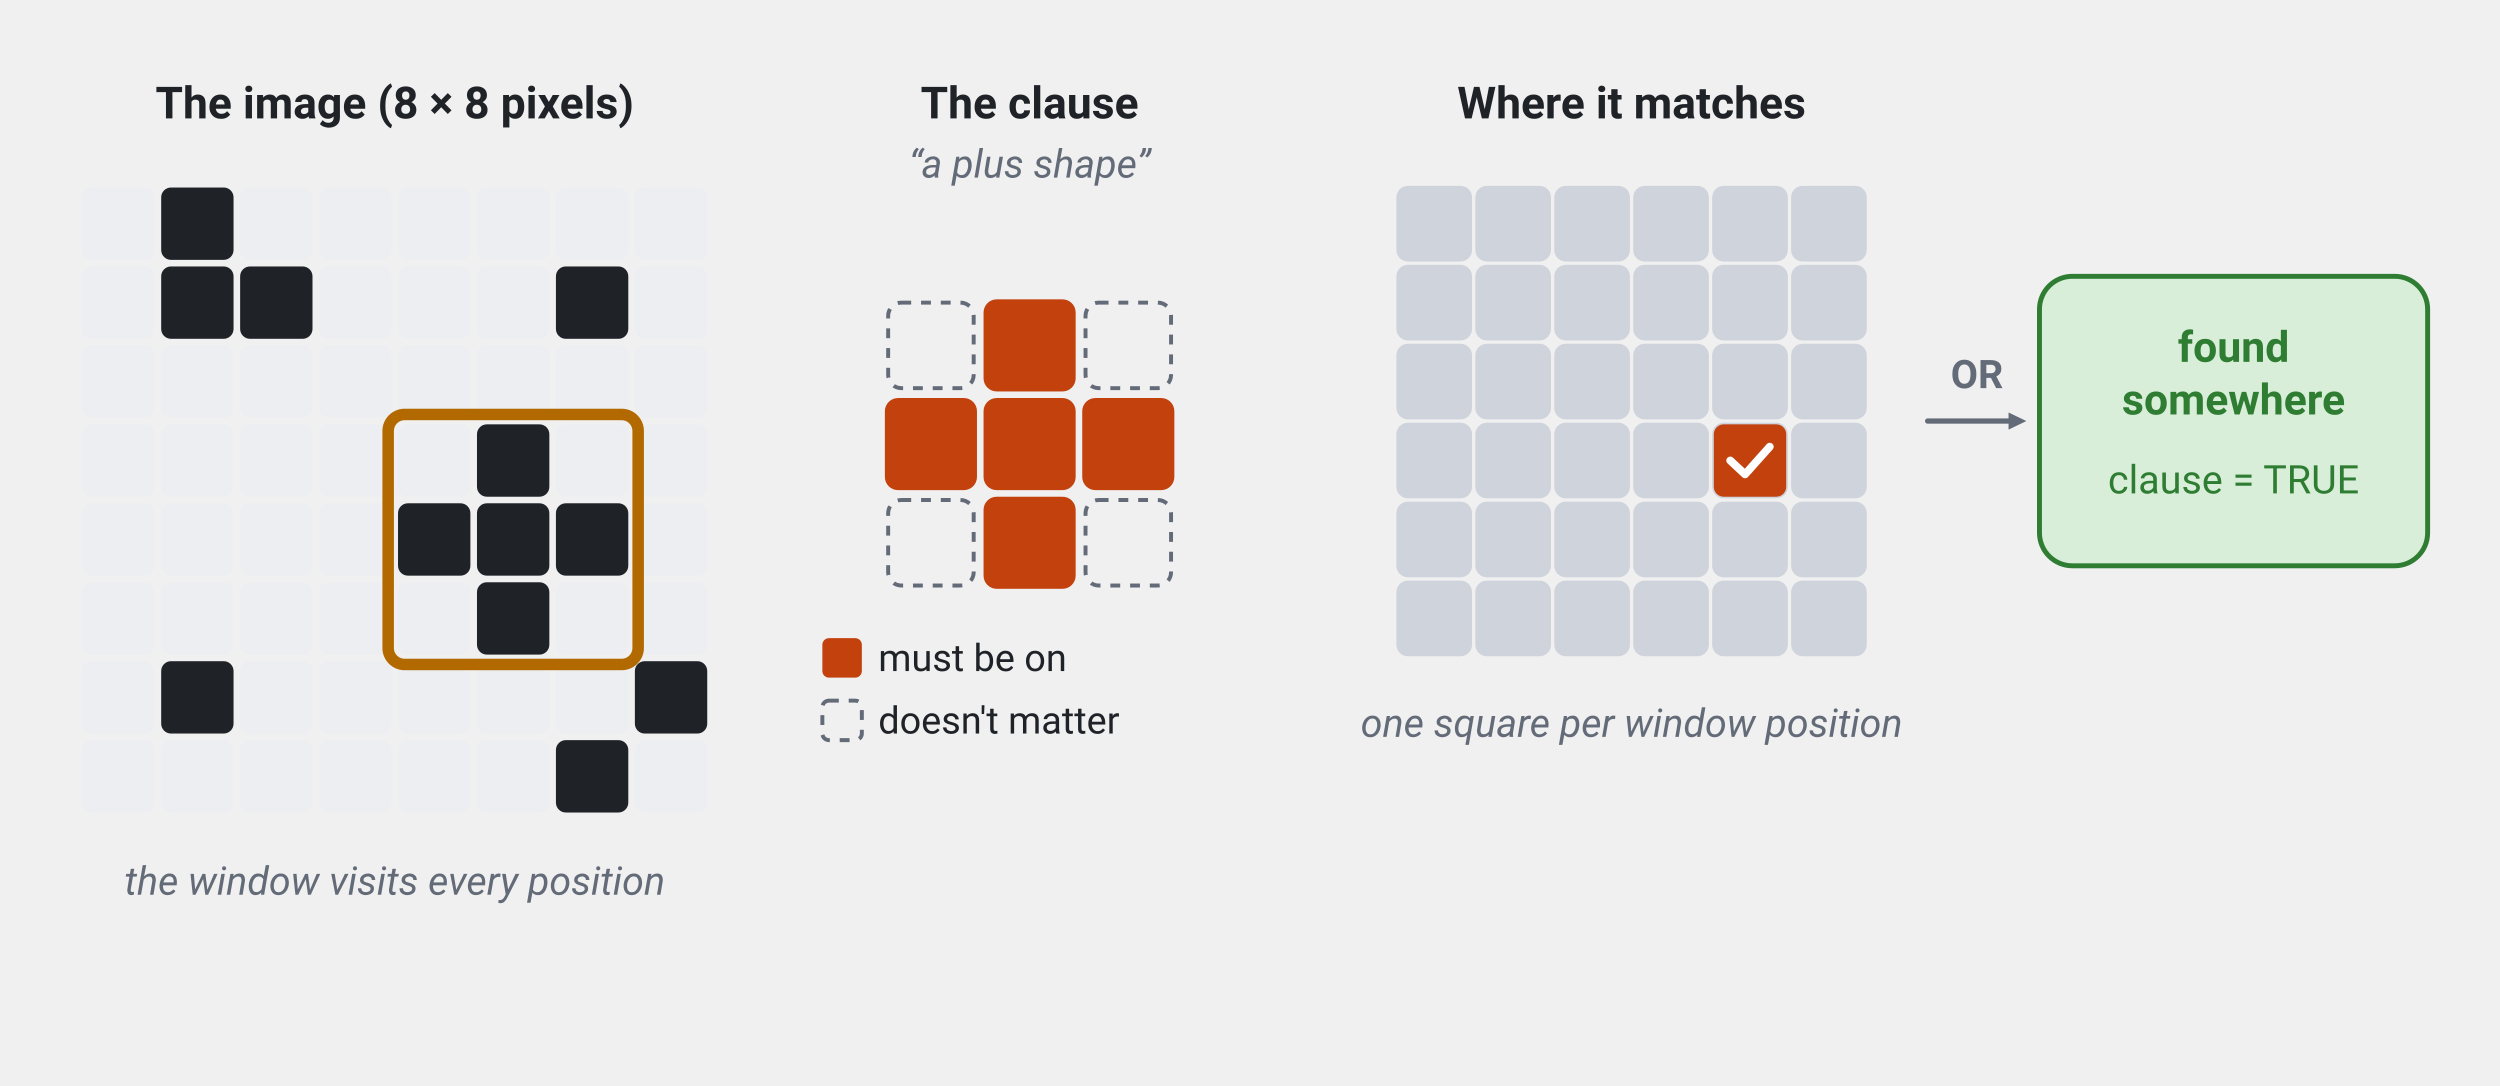
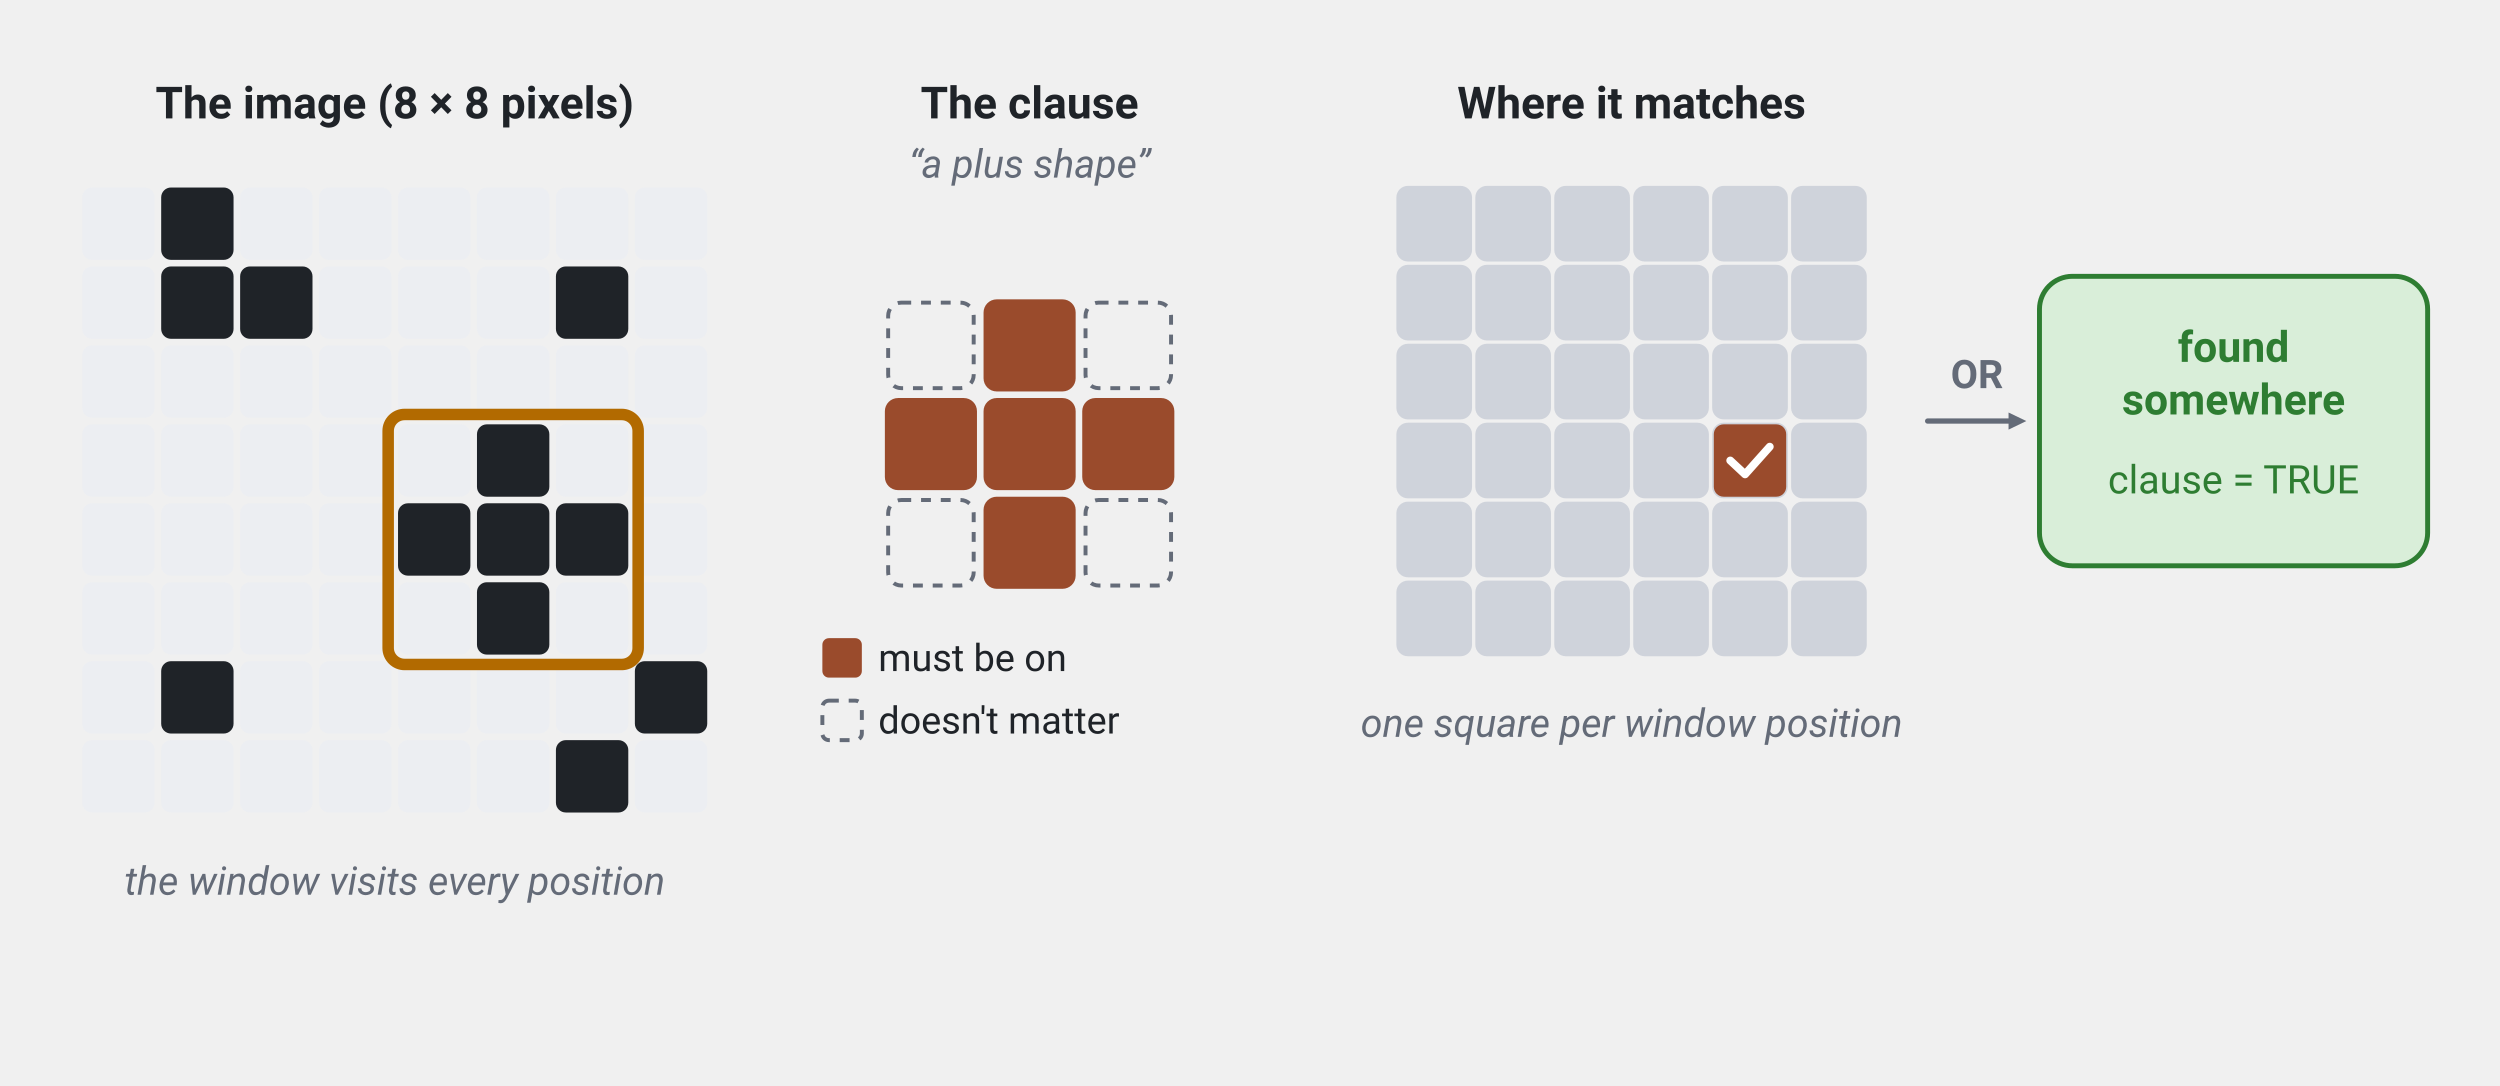
<svg xmlns="http://www.w3.org/2000/svg" viewBox="0 0 760 330" width="760" height="330" role="img" font-family="Roboto, 'Helvetica Neue', Helvetica, Arial, sans-serif">
  <style>@keyframes k1{0.000%{opacity:0} 1.990%{opacity:0} 2.000%{opacity:1} 96.990%{opacity:1} 97.000%{opacity:0} 100.000%{opacity:0}}
.k1{animation:k1 16s linear infinite}
@keyframes k2{0.000%{opacity:0} 4.157%{opacity:0} 4.167%{opacity:1} 96.990%{opacity:1} 97.000%{opacity:0} 100.000%{opacity:0}}
.k2{animation:k2 16s linear infinite}
@keyframes k3{0.000%{opacity:0} 6.323%{opacity:0} 6.333%{opacity:1} 96.990%{opacity:1} 97.000%{opacity:0} 100.000%{opacity:0}}
.k3{animation:k3 16s linear infinite}
@keyframes k4{0.000%{opacity:0} 8.490%{opacity:0} 8.500%{opacity:1} 96.990%{opacity:1} 97.000%{opacity:0} 100.000%{opacity:0}}
.k4{animation:k4 16s linear infinite}
@keyframes k5{0.000%{opacity:0} 10.657%{opacity:0} 10.667%{opacity:1} 96.990%{opacity:1} 97.000%{opacity:0} 100.000%{opacity:0}}
.k5{animation:k5 16s linear infinite}
@keyframes k6{0.000%{opacity:0} 12.823%{opacity:0} 12.833%{opacity:1} 96.990%{opacity:1} 97.000%{opacity:0} 100.000%{opacity:0}}
.k6{animation:k6 16s linear infinite}
@keyframes k7{0.000%{opacity:0} 14.990%{opacity:0} 15.000%{opacity:1} 96.990%{opacity:1} 97.000%{opacity:0} 100.000%{opacity:0}}
.k7{animation:k7 16s linear infinite}
@keyframes k8{0.000%{opacity:0} 17.157%{opacity:0} 17.167%{opacity:1} 96.990%{opacity:1} 97.000%{opacity:0} 100.000%{opacity:0}}
.k8{animation:k8 16s linear infinite}
@keyframes k9{0.000%{opacity:0} 19.323%{opacity:0} 19.333%{opacity:1} 96.990%{opacity:1} 97.000%{opacity:0} 100.000%{opacity:0}}
.k9{animation:k9 16s linear infinite}
@keyframes k10{0.000%{opacity:0} 21.490%{opacity:0} 21.500%{opacity:1} 96.990%{opacity:1} 97.000%{opacity:0} 100.000%{opacity:0}}
.k10{animation:k10 16s linear infinite}
@keyframes k11{0.000%{opacity:0} 23.657%{opacity:0} 23.667%{opacity:1} 96.990%{opacity:1} 97.000%{opacity:0} 100.000%{opacity:0}}
.k11{animation:k11 16s linear infinite}
@keyframes k12{0.000%{opacity:0} 25.823%{opacity:0} 25.833%{opacity:1} 96.990%{opacity:1} 97.000%{opacity:0} 100.000%{opacity:0}}
.k12{animation:k12 16s linear infinite}
@keyframes k13{0.000%{opacity:0} 27.990%{opacity:0} 28.000%{opacity:1} 96.990%{opacity:1} 97.000%{opacity:0} 100.000%{opacity:0}}
.k13{animation:k13 16s linear infinite}
@keyframes k14{0.000%{opacity:0} 30.157%{opacity:0} 30.167%{opacity:1} 96.990%{opacity:1} 97.000%{opacity:0} 100.000%{opacity:0}}
.k14{animation:k14 16s linear infinite}
@keyframes k15{0.000%{opacity:0} 32.323%{opacity:0} 32.333%{opacity:1} 96.990%{opacity:1} 97.000%{opacity:0} 100.000%{opacity:0}}
.k15{animation:k15 16s linear infinite}
@keyframes k16{0.000%{opacity:0} 34.490%{opacity:0} 34.500%{opacity:1} 96.990%{opacity:1} 97.000%{opacity:0} 100.000%{opacity:0}}
.k16{animation:k16 16s linear infinite}
@keyframes k17{0.000%{opacity:0} 36.657%{opacity:0} 36.667%{opacity:1} 96.990%{opacity:1} 97.000%{opacity:0} 100.000%{opacity:0}}
.k17{animation:k17 16s linear infinite}
@keyframes k18{0.000%{opacity:0} 38.823%{opacity:0} 38.833%{opacity:1} 96.990%{opacity:1} 97.000%{opacity:0} 100.000%{opacity:0}}
.k18{animation:k18 16s linear infinite}
@keyframes k19{0.000%{opacity:0} 40.990%{opacity:0} 41.000%{opacity:1} 96.990%{opacity:1} 97.000%{opacity:0} 100.000%{opacity:0}}
.k19{animation:k19 16s linear infinite}
@keyframes k20{0.000%{opacity:0} 43.157%{opacity:0} 43.167%{opacity:1} 96.990%{opacity:1} 97.000%{opacity:0} 100.000%{opacity:0}}
.k20{animation:k20 16s linear infinite}
@keyframes k21{0.000%{opacity:0} 45.323%{opacity:0} 45.333%{opacity:1} 96.990%{opacity:1} 97.000%{opacity:0} 100.000%{opacity:0}}
.k21{animation:k21 16s linear infinite}
@keyframes k22{0.000%{opacity:0} 47.490%{opacity:0} 47.500%{opacity:1} 96.990%{opacity:1} 97.000%{opacity:0} 100.000%{opacity:0}}
.k22{animation:k22 16s linear infinite}
@keyframes k23{0.000%{opacity:0} 49.657%{opacity:0} 49.667%{opacity:1} 96.990%{opacity:1} 97.000%{opacity:0} 100.000%{opacity:0}}
.k23{animation:k23 16s linear infinite}
@keyframes k24{0.000%{opacity:0} 51.823%{opacity:0} 51.833%{opacity:1} 96.990%{opacity:1} 97.000%{opacity:0} 100.000%{opacity:0}}
.k24{animation:k24 16s linear infinite}
@keyframes k25{0.000%{opacity:0} 53.990%{opacity:0} 54.000%{opacity:1} 96.990%{opacity:1} 97.000%{opacity:0} 100.000%{opacity:0}}
.k25{animation:k25 16s linear infinite}
@keyframes k26{0.000%{opacity:0} 56.157%{opacity:0} 56.167%{opacity:1} 96.990%{opacity:1} 97.000%{opacity:0} 100.000%{opacity:0}}
.k26{animation:k26 16s linear infinite}
@keyframes k27{0.000%{opacity:0} 58.323%{opacity:0} 58.333%{opacity:1} 96.990%{opacity:1} 97.000%{opacity:0} 100.000%{opacity:0}}
.k27{animation:k27 16s linear infinite}
@keyframes k28{0.000%{opacity:0} 60.490%{opacity:0} 60.500%{opacity:1} 96.990%{opacity:1} 97.000%{opacity:0} 100.000%{opacity:0}}
.k28{animation:k28 16s linear infinite}
@keyframes k29{0.000%{opacity:0} 62.657%{opacity:0} 62.667%{opacity:1} 96.990%{opacity:1} 97.000%{opacity:0} 100.000%{opacity:0}}
.k29{animation:k29 16s linear infinite}
@keyframes k30{0.000%{opacity:0} 64.823%{opacity:0} 64.833%{opacity:1} 96.990%{opacity:1} 97.000%{opacity:0} 100.000%{opacity:0}}
.k30{animation:k30 16s linear infinite}
@keyframes k31{0.000%{opacity:0} 66.990%{opacity:0} 67.000%{opacity:1} 96.990%{opacity:1} 97.000%{opacity:0} 100.000%{opacity:0}}
.k31{animation:k31 16s linear infinite}
@keyframes k32{0.000%{opacity:0} 69.157%{opacity:0} 69.167%{opacity:1} 96.990%{opacity:1} 97.000%{opacity:0} 100.000%{opacity:0}}
.k32{animation:k32 16s linear infinite}
@keyframes k33{0.000%{opacity:0} 71.323%{opacity:0} 71.333%{opacity:1} 96.990%{opacity:1} 97.000%{opacity:0} 100.000%{opacity:0}}
.k33{animation:k33 16s linear infinite}
@keyframes k34{0.000%{opacity:0} 73.490%{opacity:0} 73.500%{opacity:1} 96.990%{opacity:1} 97.000%{opacity:0} 100.000%{opacity:0}}
.k34{animation:k34 16s linear infinite}
@keyframes k35{0.000%{opacity:0} 75.657%{opacity:0} 75.667%{opacity:1} 96.990%{opacity:1} 97.000%{opacity:0} 100.000%{opacity:0}}
.k35{animation:k35 16s linear infinite}
@keyframes k36{0.000%{opacity:0} 77.823%{opacity:0} 77.833%{opacity:1} 96.990%{opacity:1} 97.000%{opacity:0} 100.000%{opacity:0}}
.k36{animation:k36 16s linear infinite}
@keyframes k37{0.000%{transform:translate(0.0px,0.0px)} 1.990%{transform:translate(0.0px,0.0px)} 2.000%{transform:translate(-96.0px,-72.0px)} 4.157%{transform:translate(-96.0px,-72.0px)} 4.167%{transform:translate(-72.0px,-72.0px)} 6.323%{transform:translate(-72.0px,-72.0px)} 6.333%{transform:translate(-48.0px,-72.0px)} 8.490%{transform:translate(-48.0px,-72.0px)} 8.500%{transform:translate(-24.0px,-72.0px)} 10.657%{transform:translate(-24.0px,-72.0px)} 10.667%{transform:translate(0.0px,-72.0px)} 12.823%{transform:translate(0.0px,-72.0px)} 12.833%{transform:translate(24.0px,-72.0px)} 14.990%{transform:translate(24.0px,-72.0px)} 15.000%{transform:translate(-96.0px,-48.0px)} 17.157%{transform:translate(-96.0px,-48.0px)} 17.167%{transform:translate(-72.0px,-48.0px)} 19.323%{transform:translate(-72.0px,-48.0px)} 19.333%{transform:translate(-48.0px,-48.0px)} 21.490%{transform:translate(-48.0px,-48.0px)} 21.500%{transform:translate(-24.0px,-48.0px)} 23.657%{transform:translate(-24.0px,-48.0px)} 23.667%{transform:translate(0.0px,-48.0px)} 25.823%{transform:translate(0.0px,-48.0px)} 25.833%{transform:translate(24.0px,-48.0px)} 27.990%{transform:translate(24.0px,-48.0px)} 28.000%{transform:translate(-96.0px,-24.0px)} 30.157%{transform:translate(-96.0px,-24.0px)} 30.167%{transform:translate(-72.0px,-24.0px)} 32.323%{transform:translate(-72.0px,-24.0px)} 32.333%{transform:translate(-48.0px,-24.0px)} 34.490%{transform:translate(-48.0px,-24.0px)} 34.500%{transform:translate(-24.0px,-24.0px)} 36.657%{transform:translate(-24.0px,-24.0px)} 36.667%{transform:translate(0.0px,-24.0px)} 38.823%{transform:translate(0.0px,-24.0px)} 38.833%{transform:translate(24.0px,-24.0px)} 40.990%{transform:translate(24.0px,-24.0px)} 41.000%{transform:translate(-96.0px,0.0px)} 43.157%{transform:translate(-96.0px,0.0px)} 43.167%{transform:translate(-72.0px,0.0px)} 45.323%{transform:translate(-72.0px,0.0px)} 45.333%{transform:translate(-48.0px,0.0px)} 47.490%{transform:translate(-48.0px,0.0px)} 47.500%{transform:translate(-24.0px,0.0px)} 49.657%{transform:translate(-24.0px,0.0px)} 49.667%{transform:translate(0.0px,0.0px)} 51.823%{transform:translate(0.0px,0.0px)} 51.833%{transform:translate(24.0px,0.0px)} 53.990%{transform:translate(24.0px,0.0px)} 54.000%{transform:translate(-96.0px,24.0px)} 56.157%{transform:translate(-96.0px,24.0px)} 56.167%{transform:translate(-72.0px,24.0px)} 58.323%{transform:translate(-72.0px,24.0px)} 58.333%{transform:translate(-48.0px,24.0px)} 60.490%{transform:translate(-48.0px,24.0px)} 60.500%{transform:translate(-24.0px,24.0px)} 62.657%{transform:translate(-24.0px,24.0px)} 62.667%{transform:translate(0.0px,24.0px)} 64.823%{transform:translate(0.0px,24.0px)} 64.833%{transform:translate(24.0px,24.0px)} 66.990%{transform:translate(24.0px,24.0px)} 67.000%{transform:translate(-96.0px,48.0px)} 69.157%{transform:translate(-96.0px,48.0px)} 69.167%{transform:translate(-72.0px,48.0px)} 71.323%{transform:translate(-72.0px,48.0px)} 71.333%{transform:translate(-48.0px,48.0px)} 73.490%{transform:translate(-48.0px,48.0px)} 73.500%{transform:translate(-24.0px,48.0px)} 75.657%{transform:translate(-24.0px,48.0px)} 75.667%{transform:translate(0.0px,48.0px)} 77.823%{transform:translate(0.0px,48.0px)} 77.833%{transform:translate(24.0px,48.0px)} 79.990%{transform:translate(24.0px,48.0px)} 80.000%{transform:translate(0.0px,0.0px)} 100.000%{transform:translate(0.0px,0.0px)}}
.k37{animation:k37 16s linear infinite}
@keyframes k38{0.000%{opacity:0} 80.990%{opacity:0} 81.000%{opacity:1} 96.990%{opacity:1} 97.000%{opacity:0} 100.000%{opacity:0}}
.k38{animation:k38 16s linear infinite}
@media (prefers-reduced-motion: reduce){.anim{animation:none!important}}</style>
  <text x="120" y="36" font-size="13.5" fill="#1f2328" text-anchor="middle" font-weight="bold">The image (8 × 8 pixels)</text>
  <rect x="25" y="57" width="22" height="22" rx="3" fill="#eceef2" stroke="none" stroke-width="1.5" />
  <rect x="49" y="57" width="22" height="22" rx="3" fill="#1f2328" stroke="none" stroke-width="1.5" />
  <rect x="73" y="57" width="22" height="22" rx="3" fill="#eceef2" stroke="none" stroke-width="1.5" />
  <rect x="97" y="57" width="22" height="22" rx="3" fill="#eceef2" stroke="none" stroke-width="1.5" />
  <rect x="121" y="57" width="22" height="22" rx="3" fill="#eceef2" stroke="none" stroke-width="1.5" />
  <rect x="145" y="57" width="22" height="22" rx="3" fill="#eceef2" stroke="none" stroke-width="1.5" />
  <rect x="169" y="57" width="22" height="22" rx="3" fill="#eceef2" stroke="none" stroke-width="1.5" />
  <rect x="193" y="57" width="22" height="22" rx="3" fill="#eceef2" stroke="none" stroke-width="1.5" />
  <rect x="25" y="81" width="22" height="22" rx="3" fill="#eceef2" stroke="none" stroke-width="1.5" />
  <rect x="49" y="81" width="22" height="22" rx="3" fill="#1f2328" stroke="none" stroke-width="1.5" />
  <rect x="73" y="81" width="22" height="22" rx="3" fill="#1f2328" stroke="none" stroke-width="1.5" />
  <rect x="97" y="81" width="22" height="22" rx="3" fill="#eceef2" stroke="none" stroke-width="1.5" />
  <rect x="121" y="81" width="22" height="22" rx="3" fill="#eceef2" stroke="none" stroke-width="1.5" />
  <rect x="145" y="81" width="22" height="22" rx="3" fill="#eceef2" stroke="none" stroke-width="1.5" />
  <rect x="169" y="81" width="22" height="22" rx="3" fill="#1f2328" stroke="none" stroke-width="1.5" />
  <rect x="193" y="81" width="22" height="22" rx="3" fill="#eceef2" stroke="none" stroke-width="1.5" />
  <rect x="25" y="105" width="22" height="22" rx="3" fill="#eceef2" stroke="none" stroke-width="1.5" />
  <rect x="49" y="105" width="22" height="22" rx="3" fill="#eceef2" stroke="none" stroke-width="1.5" />
  <rect x="73" y="105" width="22" height="22" rx="3" fill="#eceef2" stroke="none" stroke-width="1.5" />
  <rect x="97" y="105" width="22" height="22" rx="3" fill="#eceef2" stroke="none" stroke-width="1.5" />
  <rect x="121" y="105" width="22" height="22" rx="3" fill="#eceef2" stroke="none" stroke-width="1.5" />
  <rect x="145" y="105" width="22" height="22" rx="3" fill="#eceef2" stroke="none" stroke-width="1.5" />
  <rect x="169" y="105" width="22" height="22" rx="3" fill="#eceef2" stroke="none" stroke-width="1.5" />
  <rect x="193" y="105" width="22" height="22" rx="3" fill="#eceef2" stroke="none" stroke-width="1.5" />
  <rect x="25" y="129" width="22" height="22" rx="3" fill="#eceef2" stroke="none" stroke-width="1.5" />
  <rect x="49" y="129" width="22" height="22" rx="3" fill="#eceef2" stroke="none" stroke-width="1.5" />
  <rect x="73" y="129" width="22" height="22" rx="3" fill="#eceef2" stroke="none" stroke-width="1.5" />
  <rect x="97" y="129" width="22" height="22" rx="3" fill="#eceef2" stroke="none" stroke-width="1.5" />
  <rect x="121" y="129" width="22" height="22" rx="3" fill="#eceef2" stroke="none" stroke-width="1.5" />
  <rect x="145" y="129" width="22" height="22" rx="3" fill="#1f2328" stroke="none" stroke-width="1.5" />
  <rect x="169" y="129" width="22" height="22" rx="3" fill="#eceef2" stroke="none" stroke-width="1.5" />
  <rect x="193" y="129" width="22" height="22" rx="3" fill="#eceef2" stroke="none" stroke-width="1.5" />
  <rect x="25" y="153" width="22" height="22" rx="3" fill="#eceef2" stroke="none" stroke-width="1.5" />
  <rect x="49" y="153" width="22" height="22" rx="3" fill="#eceef2" stroke="none" stroke-width="1.5" />
  <rect x="73" y="153" width="22" height="22" rx="3" fill="#eceef2" stroke="none" stroke-width="1.5" />
  <rect x="97" y="153" width="22" height="22" rx="3" fill="#eceef2" stroke="none" stroke-width="1.5" />
  <rect x="121" y="153" width="22" height="22" rx="3" fill="#1f2328" stroke="none" stroke-width="1.5" />
  <rect x="145" y="153" width="22" height="22" rx="3" fill="#1f2328" stroke="none" stroke-width="1.5" />
  <rect x="169" y="153" width="22" height="22" rx="3" fill="#1f2328" stroke="none" stroke-width="1.5" />
  <rect x="193" y="153" width="22" height="22" rx="3" fill="#eceef2" stroke="none" stroke-width="1.5" />
  <rect x="25" y="177" width="22" height="22" rx="3" fill="#eceef2" stroke="none" stroke-width="1.5" />
  <rect x="49" y="177" width="22" height="22" rx="3" fill="#eceef2" stroke="none" stroke-width="1.5" />
  <rect x="73" y="177" width="22" height="22" rx="3" fill="#eceef2" stroke="none" stroke-width="1.5" />
  <rect x="97" y="177" width="22" height="22" rx="3" fill="#eceef2" stroke="none" stroke-width="1.5" />
  <rect x="121" y="177" width="22" height="22" rx="3" fill="#eceef2" stroke="none" stroke-width="1.5" />
  <rect x="145" y="177" width="22" height="22" rx="3" fill="#1f2328" stroke="none" stroke-width="1.5" />
  <rect x="169" y="177" width="22" height="22" rx="3" fill="#eceef2" stroke="none" stroke-width="1.5" />
  <rect x="193" y="177" width="22" height="22" rx="3" fill="#eceef2" stroke="none" stroke-width="1.5" />
  <rect x="25" y="201" width="22" height="22" rx="3" fill="#eceef2" stroke="none" stroke-width="1.5" />
  <rect x="49" y="201" width="22" height="22" rx="3" fill="#1f2328" stroke="none" stroke-width="1.5" />
  <rect x="73" y="201" width="22" height="22" rx="3" fill="#eceef2" stroke="none" stroke-width="1.5" />
  <rect x="97" y="201" width="22" height="22" rx="3" fill="#eceef2" stroke="none" stroke-width="1.5" />
  <rect x="121" y="201" width="22" height="22" rx="3" fill="#eceef2" stroke="none" stroke-width="1.5" />
  <rect x="145" y="201" width="22" height="22" rx="3" fill="#eceef2" stroke="none" stroke-width="1.5" />
  <rect x="169" y="201" width="22" height="22" rx="3" fill="#eceef2" stroke="none" stroke-width="1.5" />
  <rect x="193" y="201" width="22" height="22" rx="3" fill="#1f2328" stroke="none" stroke-width="1.5" />
  <rect x="25" y="225" width="22" height="22" rx="3" fill="#eceef2" stroke="none" stroke-width="1.5" />
  <rect x="49" y="225" width="22" height="22" rx="3" fill="#eceef2" stroke="none" stroke-width="1.5" />
  <rect x="73" y="225" width="22" height="22" rx="3" fill="#eceef2" stroke="none" stroke-width="1.5" />
  <rect x="97" y="225" width="22" height="22" rx="3" fill="#eceef2" stroke="none" stroke-width="1.5" />
  <rect x="121" y="225" width="22" height="22" rx="3" fill="#eceef2" stroke="none" stroke-width="1.5" />
  <rect x="145" y="225" width="22" height="22" rx="3" fill="#eceef2" stroke="none" stroke-width="1.5" />
  <rect x="169" y="225" width="22" height="22" rx="3" fill="#1f2328" stroke="none" stroke-width="1.5" />
  <rect x="193" y="225" width="22" height="22" rx="3" fill="#eceef2" stroke="none" stroke-width="1.5" />
  <text x="313" y="36" font-size="13.5" fill="#1f2328" text-anchor="middle" font-weight="bold">The clause</text>
  <text x="313" y="54" font-size="12" fill="#646b78" text-anchor="middle" font-weight="normal" font-style="italic">“a plus shape”</text>
  <rect x="270" y="92" width="26" height="26" rx="4" fill="none" stroke="#646b78" stroke-width="1.2" stroke-dasharray="3 3" />
-   <rect x="299" y="91" width="28" height="28" rx="4" fill="#c2410c" stroke="none" stroke-width="1.5" />
+   <rect x="299" y="91" width="28" height="28" rx="4" fill="#9a4b2c" stroke="none" stroke-width="1.5" />
  <rect x="330" y="92" width="26" height="26" rx="4" fill="none" stroke="#646b78" stroke-width="1.2" stroke-dasharray="3 3" />
-   <rect x="269" y="121" width="28" height="28" rx="4" fill="#c2410c" stroke="none" stroke-width="1.5" />
-   <rect x="299" y="121" width="28" height="28" rx="4" fill="#c2410c" stroke="none" stroke-width="1.5" />
-   <rect x="329" y="121" width="28" height="28" rx="4" fill="#c2410c" stroke="none" stroke-width="1.5" />
+   <rect x="269" y="121" width="28" height="28" rx="4" fill="#9a4b2c" stroke="none" stroke-width="1.5" />
+   <rect x="299" y="121" width="28" height="28" rx="4" fill="#9a4b2c" stroke="none" stroke-width="1.5" />
+   <rect x="329" y="121" width="28" height="28" rx="4" fill="#9a4b2c" stroke="none" stroke-width="1.5" />
  <rect x="270" y="152" width="26" height="26" rx="4" fill="none" stroke="#646b78" stroke-width="1.2" stroke-dasharray="3 3" />
-   <rect x="299" y="151" width="28" height="28" rx="4" fill="#c2410c" stroke="none" stroke-width="1.5" />
+   <rect x="299" y="151" width="28" height="28" rx="4" fill="#9a4b2c" stroke="none" stroke-width="1.5" />
  <rect x="330" y="152" width="26" height="26" rx="4" fill="none" stroke="#646b78" stroke-width="1.2" stroke-dasharray="3 3" />
-   <rect x="250" y="194" width="12" height="12" rx="2" fill="#c2410c" stroke="none" stroke-width="1.5" />
+   <rect x="250" y="194" width="12" height="12" rx="2" fill="#9a4b2c" stroke="none" stroke-width="1.5" />
  <text x="267" y="204" font-size="11.5" fill="#1f2328" text-anchor="start" font-weight="normal">must be on</text>
  <rect x="250" y="213" width="12" height="12" rx="2" fill="none" stroke="#646b78" stroke-width="1.2" stroke-dasharray="3 3" />
  <text x="267" y="223" font-size="11.5" fill="#1f2328" text-anchor="start" font-weight="normal">doesn't matter</text>
  <text x="496" y="36" font-size="13.5" fill="#1f2328" text-anchor="middle" font-weight="bold">Where it matches</text>
  <rect x="425" y="57" width="22" height="22" rx="3" fill="#eceef2" stroke="#cfd3db" stroke-width="1" />
  <g class="anim k1">
    <rect x="425" y="57" width="22" height="22" rx="3" fill="#cfd3db" stroke="none" stroke-width="1.5" />
  </g>
  <rect x="449" y="57" width="22" height="22" rx="3" fill="#eceef2" stroke="#cfd3db" stroke-width="1" />
  <g class="anim k2">
    <rect x="449" y="57" width="22" height="22" rx="3" fill="#cfd3db" stroke="none" stroke-width="1.5" />
  </g>
  <rect x="473" y="57" width="22" height="22" rx="3" fill="#eceef2" stroke="#cfd3db" stroke-width="1" />
  <g class="anim k3">
    <rect x="473" y="57" width="22" height="22" rx="3" fill="#cfd3db" stroke="none" stroke-width="1.5" />
  </g>
  <rect x="497" y="57" width="22" height="22" rx="3" fill="#eceef2" stroke="#cfd3db" stroke-width="1" />
  <g class="anim k4">
    <rect x="497" y="57" width="22" height="22" rx="3" fill="#cfd3db" stroke="none" stroke-width="1.5" />
  </g>
  <rect x="521" y="57" width="22" height="22" rx="3" fill="#eceef2" stroke="#cfd3db" stroke-width="1" />
  <g class="anim k5">
    <rect x="521" y="57" width="22" height="22" rx="3" fill="#cfd3db" stroke="none" stroke-width="1.5" />
  </g>
  <rect x="545" y="57" width="22" height="22" rx="3" fill="#eceef2" stroke="#cfd3db" stroke-width="1" />
  <g class="anim k6">
    <rect x="545" y="57" width="22" height="22" rx="3" fill="#cfd3db" stroke="none" stroke-width="1.5" />
  </g>
  <rect x="425" y="81" width="22" height="22" rx="3" fill="#eceef2" stroke="#cfd3db" stroke-width="1" />
  <g class="anim k7">
    <rect x="425" y="81" width="22" height="22" rx="3" fill="#cfd3db" stroke="none" stroke-width="1.5" />
  </g>
  <rect x="449" y="81" width="22" height="22" rx="3" fill="#eceef2" stroke="#cfd3db" stroke-width="1" />
  <g class="anim k8">
    <rect x="449" y="81" width="22" height="22" rx="3" fill="#cfd3db" stroke="none" stroke-width="1.5" />
  </g>
  <rect x="473" y="81" width="22" height="22" rx="3" fill="#eceef2" stroke="#cfd3db" stroke-width="1" />
  <g class="anim k9">
    <rect x="473" y="81" width="22" height="22" rx="3" fill="#cfd3db" stroke="none" stroke-width="1.5" />
  </g>
  <rect x="497" y="81" width="22" height="22" rx="3" fill="#eceef2" stroke="#cfd3db" stroke-width="1" />
  <g class="anim k10">
    <rect x="497" y="81" width="22" height="22" rx="3" fill="#cfd3db" stroke="none" stroke-width="1.5" />
  </g>
  <rect x="521" y="81" width="22" height="22" rx="3" fill="#eceef2" stroke="#cfd3db" stroke-width="1" />
  <g class="anim k11">
    <rect x="521" y="81" width="22" height="22" rx="3" fill="#cfd3db" stroke="none" stroke-width="1.5" />
  </g>
  <rect x="545" y="81" width="22" height="22" rx="3" fill="#eceef2" stroke="#cfd3db" stroke-width="1" />
  <g class="anim k12">
    <rect x="545" y="81" width="22" height="22" rx="3" fill="#cfd3db" stroke="none" stroke-width="1.5" />
  </g>
  <rect x="425" y="105" width="22" height="22" rx="3" fill="#eceef2" stroke="#cfd3db" stroke-width="1" />
  <g class="anim k13">
    <rect x="425" y="105" width="22" height="22" rx="3" fill="#cfd3db" stroke="none" stroke-width="1.5" />
  </g>
  <rect x="449" y="105" width="22" height="22" rx="3" fill="#eceef2" stroke="#cfd3db" stroke-width="1" />
  <g class="anim k14">
    <rect x="449" y="105" width="22" height="22" rx="3" fill="#cfd3db" stroke="none" stroke-width="1.5" />
  </g>
  <rect x="473" y="105" width="22" height="22" rx="3" fill="#eceef2" stroke="#cfd3db" stroke-width="1" />
  <g class="anim k15">
    <rect x="473" y="105" width="22" height="22" rx="3" fill="#cfd3db" stroke="none" stroke-width="1.5" />
  </g>
  <rect x="497" y="105" width="22" height="22" rx="3" fill="#eceef2" stroke="#cfd3db" stroke-width="1" />
  <g class="anim k16">
    <rect x="497" y="105" width="22" height="22" rx="3" fill="#cfd3db" stroke="none" stroke-width="1.5" />
  </g>
  <rect x="521" y="105" width="22" height="22" rx="3" fill="#eceef2" stroke="#cfd3db" stroke-width="1" />
  <g class="anim k17">
    <rect x="521" y="105" width="22" height="22" rx="3" fill="#cfd3db" stroke="none" stroke-width="1.5" />
  </g>
  <rect x="545" y="105" width="22" height="22" rx="3" fill="#eceef2" stroke="#cfd3db" stroke-width="1" />
  <g class="anim k18">
    <rect x="545" y="105" width="22" height="22" rx="3" fill="#cfd3db" stroke="none" stroke-width="1.5" />
  </g>
  <rect x="425" y="129" width="22" height="22" rx="3" fill="#eceef2" stroke="#cfd3db" stroke-width="1" />
  <g class="anim k19">
    <rect x="425" y="129" width="22" height="22" rx="3" fill="#cfd3db" stroke="none" stroke-width="1.5" />
  </g>
  <rect x="449" y="129" width="22" height="22" rx="3" fill="#eceef2" stroke="#cfd3db" stroke-width="1" />
  <g class="anim k20">
    <rect x="449" y="129" width="22" height="22" rx="3" fill="#cfd3db" stroke="none" stroke-width="1.5" />
  </g>
  <rect x="473" y="129" width="22" height="22" rx="3" fill="#eceef2" stroke="#cfd3db" stroke-width="1" />
  <g class="anim k21">
    <rect x="473" y="129" width="22" height="22" rx="3" fill="#cfd3db" stroke="none" stroke-width="1.5" />
  </g>
  <rect x="497" y="129" width="22" height="22" rx="3" fill="#eceef2" stroke="#cfd3db" stroke-width="1" />
  <g class="anim k22">
    <rect x="497" y="129" width="22" height="22" rx="3" fill="#cfd3db" stroke="none" stroke-width="1.5" />
  </g>
  <rect x="521" y="129" width="22" height="22" rx="3" fill="#eceef2" stroke="#cfd3db" stroke-width="1" />
  <g class="anim k23">
-     <rect x="521" y="129" width="22" height="22" rx="3" fill="#c2410c" stroke="none" stroke-width="1.5" />
+     <rect x="521" y="129" width="22" height="22" rx="3" fill="#9a4b2c" stroke="none" stroke-width="1.5" />
    <polyline points="526.0,140.0 530.5,144.2 538.0,135.8" fill="none" stroke="#ffffff" stroke-width="2.4" stroke-linecap="round" stroke-linejoin="round" />
  </g>
  <rect x="545" y="129" width="22" height="22" rx="3" fill="#eceef2" stroke="#cfd3db" stroke-width="1" />
  <g class="anim k24">
    <rect x="545" y="129" width="22" height="22" rx="3" fill="#cfd3db" stroke="none" stroke-width="1.5" />
  </g>
  <rect x="425" y="153" width="22" height="22" rx="3" fill="#eceef2" stroke="#cfd3db" stroke-width="1" />
  <g class="anim k25">
    <rect x="425" y="153" width="22" height="22" rx="3" fill="#cfd3db" stroke="none" stroke-width="1.5" />
  </g>
  <rect x="449" y="153" width="22" height="22" rx="3" fill="#eceef2" stroke="#cfd3db" stroke-width="1" />
  <g class="anim k26">
    <rect x="449" y="153" width="22" height="22" rx="3" fill="#cfd3db" stroke="none" stroke-width="1.5" />
  </g>
  <rect x="473" y="153" width="22" height="22" rx="3" fill="#eceef2" stroke="#cfd3db" stroke-width="1" />
  <g class="anim k27">
    <rect x="473" y="153" width="22" height="22" rx="3" fill="#cfd3db" stroke="none" stroke-width="1.5" />
  </g>
  <rect x="497" y="153" width="22" height="22" rx="3" fill="#eceef2" stroke="#cfd3db" stroke-width="1" />
  <g class="anim k28">
    <rect x="497" y="153" width="22" height="22" rx="3" fill="#cfd3db" stroke="none" stroke-width="1.5" />
  </g>
  <rect x="521" y="153" width="22" height="22" rx="3" fill="#eceef2" stroke="#cfd3db" stroke-width="1" />
  <g class="anim k29">
    <rect x="521" y="153" width="22" height="22" rx="3" fill="#cfd3db" stroke="none" stroke-width="1.5" />
  </g>
  <rect x="545" y="153" width="22" height="22" rx="3" fill="#eceef2" stroke="#cfd3db" stroke-width="1" />
  <g class="anim k30">
    <rect x="545" y="153" width="22" height="22" rx="3" fill="#cfd3db" stroke="none" stroke-width="1.5" />
  </g>
  <rect x="425" y="177" width="22" height="22" rx="3" fill="#eceef2" stroke="#cfd3db" stroke-width="1" />
  <g class="anim k31">
    <rect x="425" y="177" width="22" height="22" rx="3" fill="#cfd3db" stroke="none" stroke-width="1.5" />
  </g>
  <rect x="449" y="177" width="22" height="22" rx="3" fill="#eceef2" stroke="#cfd3db" stroke-width="1" />
  <g class="anim k32">
    <rect x="449" y="177" width="22" height="22" rx="3" fill="#cfd3db" stroke="none" stroke-width="1.5" />
  </g>
  <rect x="473" y="177" width="22" height="22" rx="3" fill="#eceef2" stroke="#cfd3db" stroke-width="1" />
  <g class="anim k33">
    <rect x="473" y="177" width="22" height="22" rx="3" fill="#cfd3db" stroke="none" stroke-width="1.5" />
  </g>
  <rect x="497" y="177" width="22" height="22" rx="3" fill="#eceef2" stroke="#cfd3db" stroke-width="1" />
  <g class="anim k34">
    <rect x="497" y="177" width="22" height="22" rx="3" fill="#cfd3db" stroke="none" stroke-width="1.5" />
  </g>
  <rect x="521" y="177" width="22" height="22" rx="3" fill="#eceef2" stroke="#cfd3db" stroke-width="1" />
  <g class="anim k35">
    <rect x="521" y="177" width="22" height="22" rx="3" fill="#cfd3db" stroke="none" stroke-width="1.5" />
  </g>
  <rect x="545" y="177" width="22" height="22" rx="3" fill="#eceef2" stroke="#cfd3db" stroke-width="1" />
  <g class="anim k36">
    <rect x="545" y="177" width="22" height="22" rx="3" fill="#cfd3db" stroke="none" stroke-width="1.5" />
  </g>
  <g class="anim k37">
    <rect x="118" y="126" width="76" height="76" rx="5" fill="none" stroke="#b26a00" stroke-width="3.5" />
  </g>
  <text x="120" y="272" font-size="12" fill="#646b78" text-anchor="middle" font-weight="normal" font-style="italic">the window visits every position</text>
  <text x="496" y="224" font-size="12" fill="#646b78" text-anchor="middle" font-weight="normal" font-style="italic">one square per window position</text>
  <g class="anim k38">
    <g>
      <line x1="586" y1="128" x2="612.4" y2="128" stroke="#646b78" stroke-width="1.6" stroke-linecap="round" />
      <polygon points="616,128 610.6,130.6 610.6,125.4" fill="#646b78" />
    </g>
    <text x="601" y="118" font-size="12" fill="#646b78" text-anchor="middle" font-weight="bold">OR</text>
    <rect x="620" y="84" width="118" height="88" rx="10" fill="#d9eed9" stroke="#2e7d32" stroke-width="1.5" />
    <text x="679" y="110" font-size="13" fill="#2e7d32" text-anchor="middle" font-weight="bold">found</text>
    <text x="679" y="126" font-size="13" fill="#2e7d32" text-anchor="middle" font-weight="bold">somewhere</text>
    <text x="679" y="150" font-size="12" fill="#2e7d32" text-anchor="middle" font-weight="normal">clause = TRUE</text>
  </g>
</svg>
